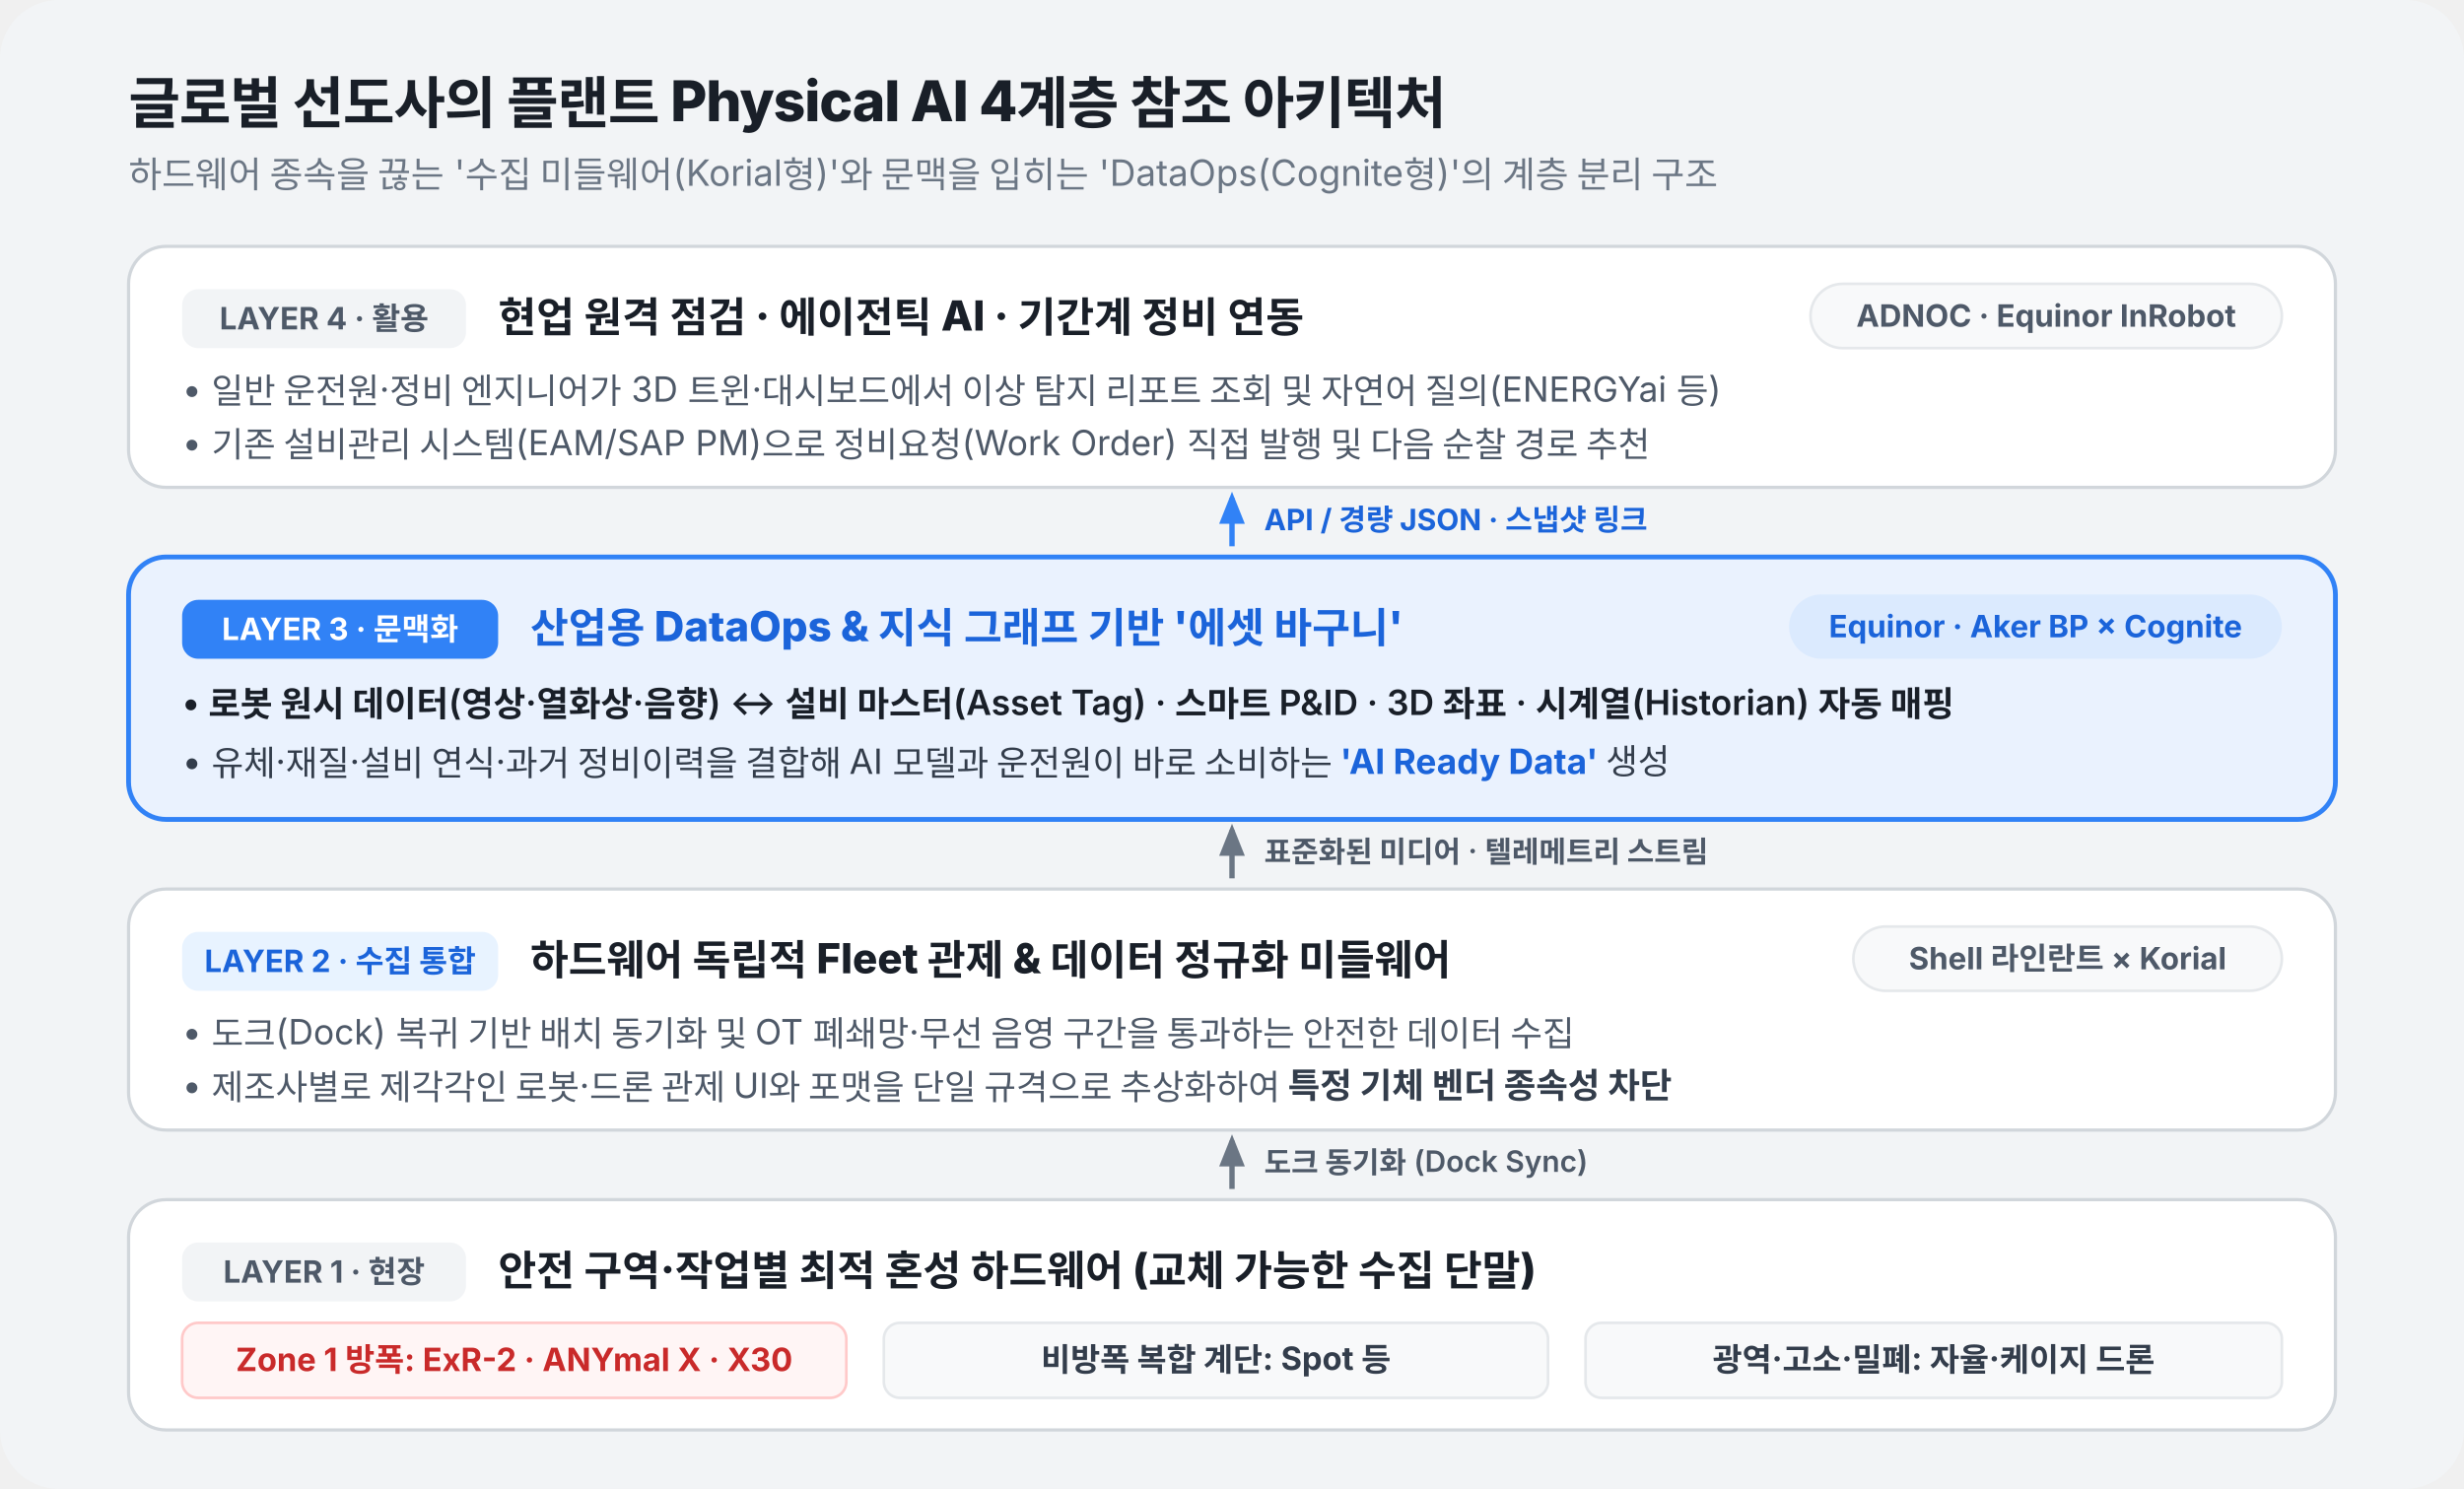
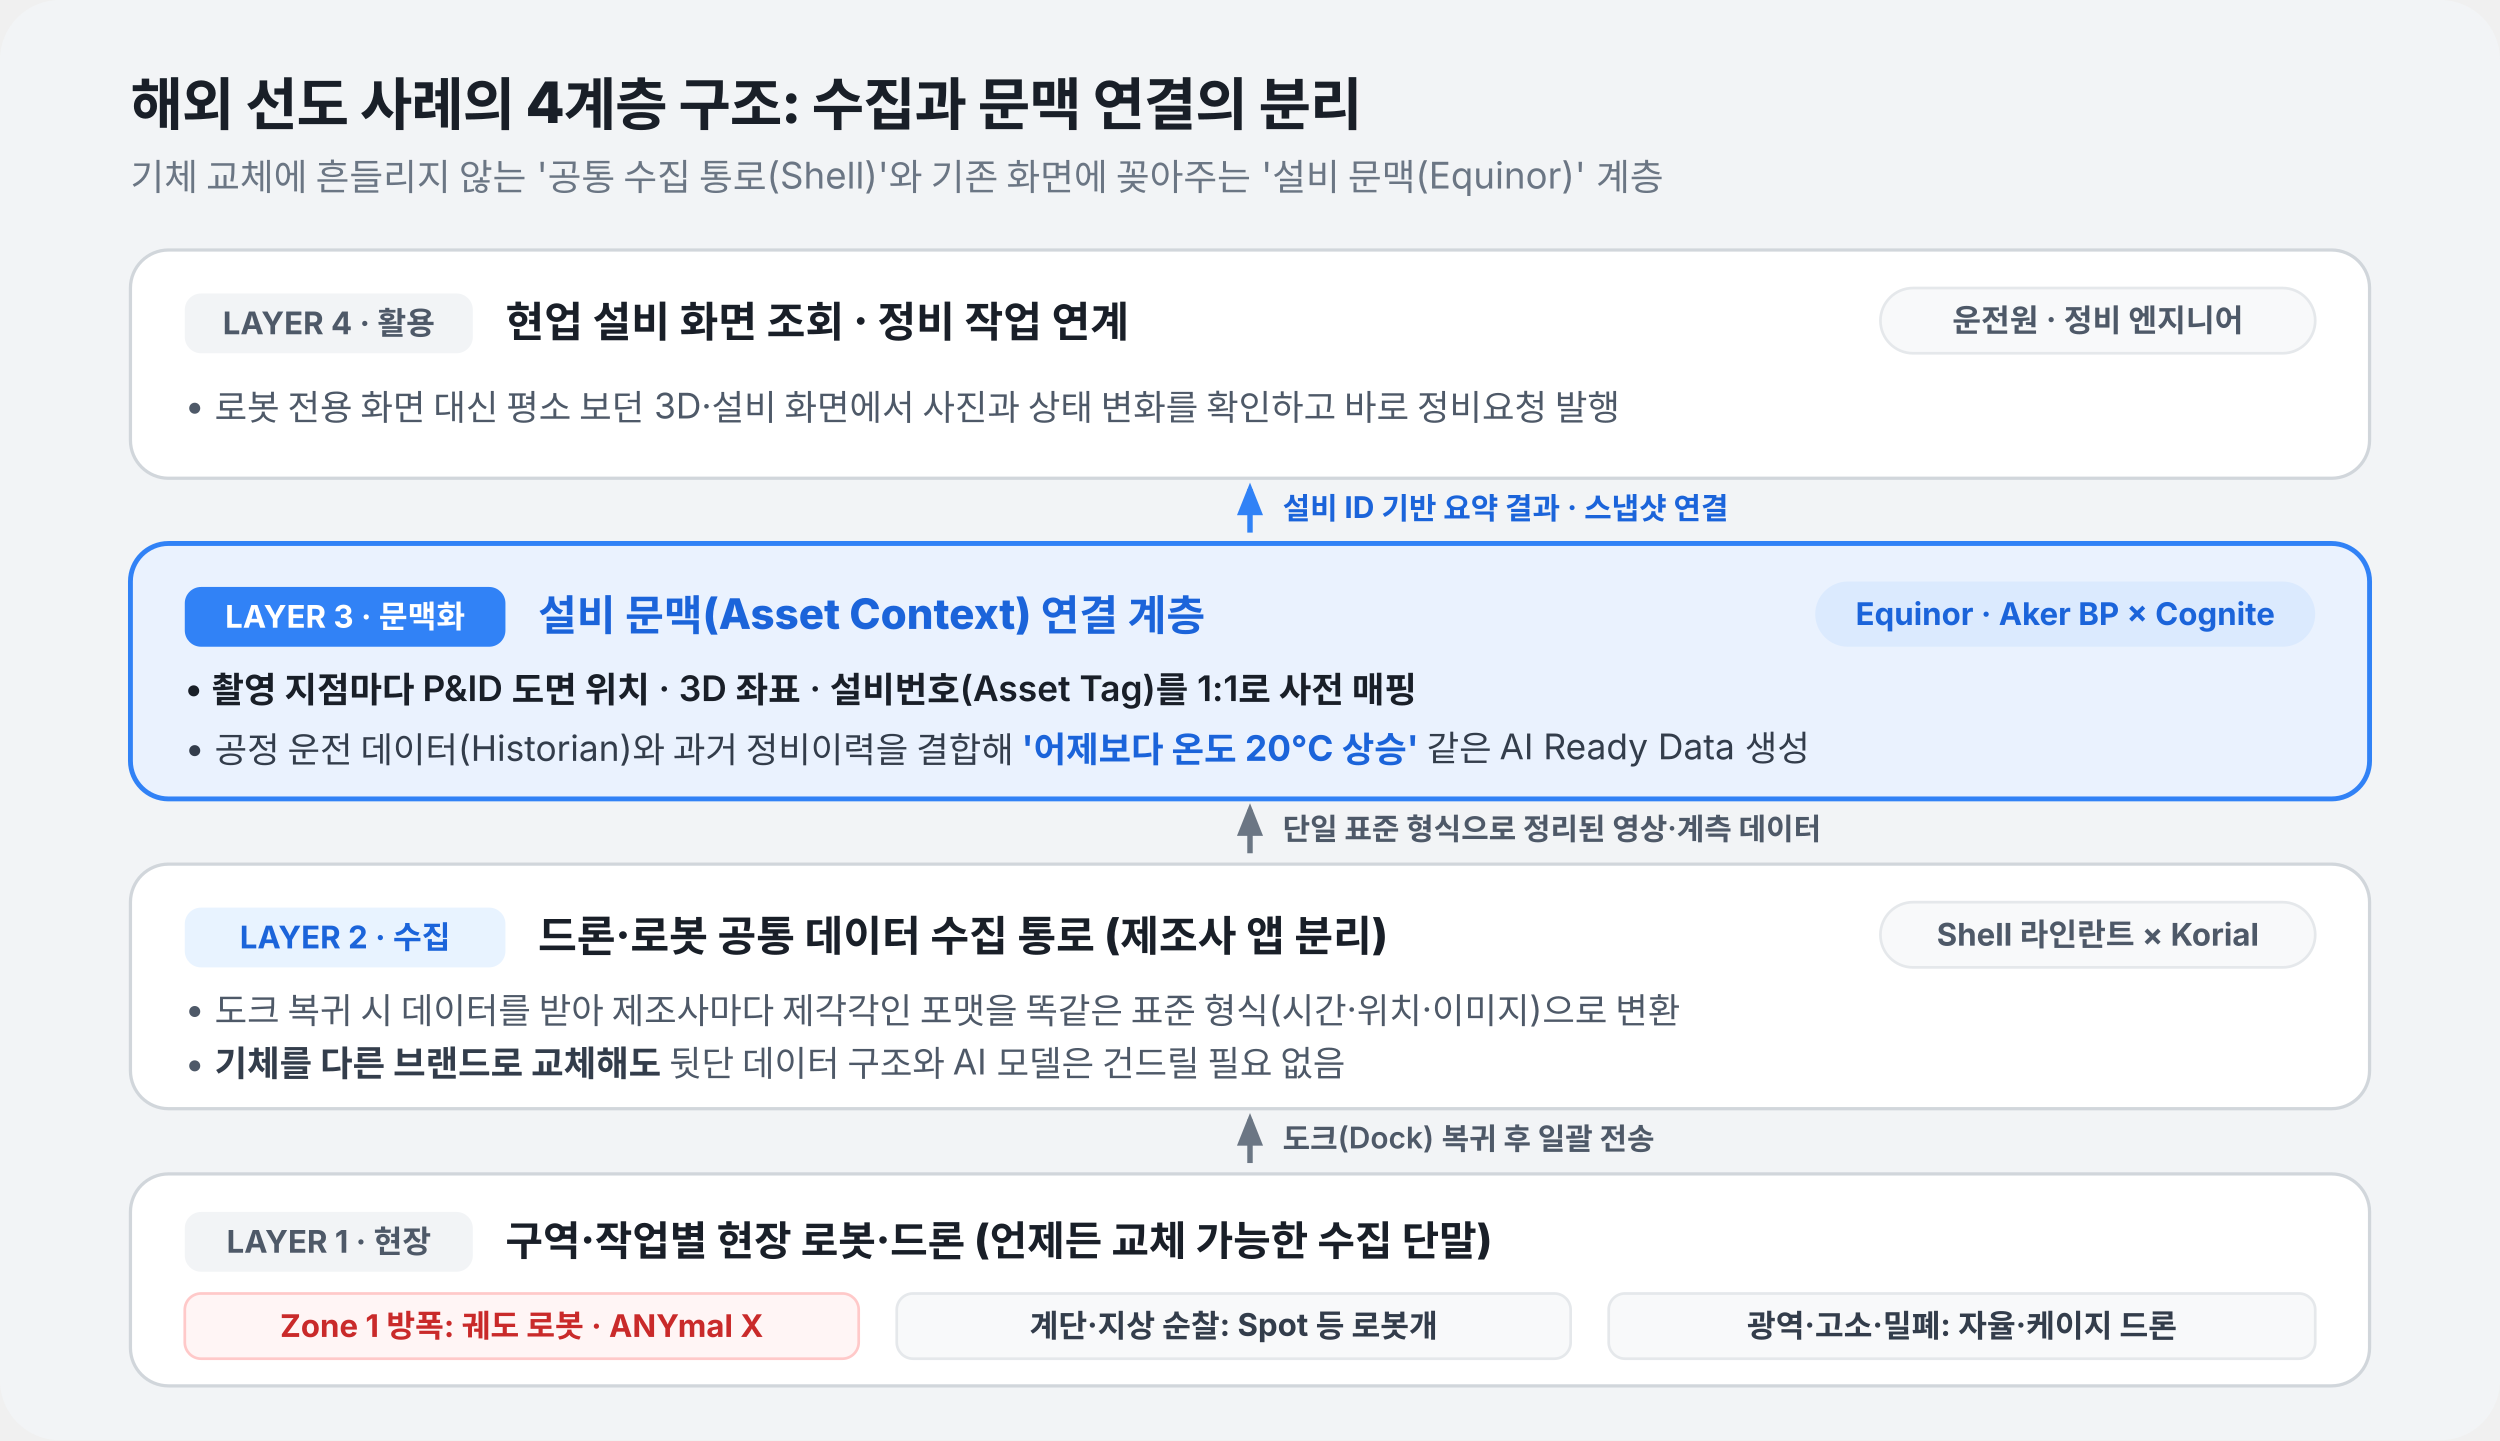
- <svg xmlns="http://www.w3.org/2000/svg" viewBox="0 0 920 556" width="100%" font-family="Pretendard, -apple-system, BlinkMacSystemFont, 'Segoe UI', sans-serif">
+ <svg xmlns="http://www.w3.org/2000/svg" viewBox="0 0 920 530" width="100%" font-family="Pretendard, -apple-system, BlinkMacSystemFont, 'Segoe UI', sans-serif">
  <defs>
    <marker id="arrow-up-blue" viewBox="0 0 10 10" refX="8" refY="5" markerWidth="6" markerHeight="6" orient="auto-start-reverse">
      <path d="M 0 1 L 10 5 L 0 9 z" fill="#3182f6" />
    </marker>
    <marker id="arrow-up-gray" viewBox="0 0 10 10" refX="8" refY="5" markerWidth="6" markerHeight="6" orient="auto-start-reverse">
      <path d="M 0 1 L 10 5 L 0 9 z" fill="#6b7684" />
    </marker>
  </defs>
-   <rect width="920" height="556" rx="22" fill="#f2f4f6" />
-   <text x="48" y="46" font-size="21" font-weight="800" fill="#191f28" letter-spacing="-0.4">글로벌 선도사의 플랜트 Physical AI 4계층 참조 아키텍처</text>
-   <text x="48" y="70" font-size="13.5" fill="#6b7684">하드웨어 종속을 끊는 '수집 미들웨어(Korial형)'와 문맥을 입히는 'DataOps(Cognite형)'의 계층 분리 구조</text>
-   <rect x="48" y="92" width="824" height="90" rx="14" fill="#ffffff" stroke="#d1d6db" stroke-width="1.2" />
+   <rect width="920" height="530" rx="22" fill="#f2f4f6" />
+   <text x="48" y="46" font-size="21" font-weight="800" fill="#191f28" letter-spacing="-0.4">해외 선도 사례의 4계층 구조: 수집과 문맥 연결의 분리</text>
+   <text x="48" y="70" font-size="13.5" fill="#6b7684">기체 교체에 흔들리지 않는 '공통 수집 통로(Shell)'와 기존 화면에 꽂아주는 '설비 문맥(Equinor)' 계층</text>
+   <rect x="48" y="92" width="824" height="84" rx="14" fill="#ffffff" stroke="#d1d6db" stroke-width="1.2" />
  <rect x="68" y="108" width="106" height="22" rx="6" fill="#f2f4f6" />
  <text x="121" y="123" font-size="11.5" font-weight="700" fill="#4e5968" text-anchor="middle">LAYER 4 · 활용</text>
-   <text x="186" y="124" font-size="15.5" font-weight="800" fill="#191f28">현업 원격 점검 · 에이전틱 AI · 기간계 정비 연동</text>
-   <rect x="676" y="106" width="176" height="24" rx="12" fill="#f8f9fa" stroke="#e5e8eb" />
-   <text x="764" y="122" font-size="11.5" font-weight="700" fill="#4e5968" text-anchor="middle">ADNOC · Equinor InRobot</text>
-   <text x="68" y="150" font-size="13" fill="#4e5968">• 일반 운전원·정비 엔지니어가 3D 트윈·대시보드에서 이상 탐지 리포트 조회 및 자연어 질의(ENERGYai 등)</text>
-   <text x="68" y="170" font-size="13" fill="#4e5968">• 기존 설비관리 시스템(EAM/SAP PM)으로 정비요청(Work Order) 직접 발행 및 다음 순찰 경로 추천</text>
-   <line x1="460" y1="204" x2="460" y2="186" stroke="#3182f6" stroke-width="2" marker-end="url(#arrow-up-blue)" />
-   <text x="472" y="198" font-size="11" font-weight="700" fill="#1b64da">API / 경량 JSON · 스냅샷 링크</text>
-   <rect x="48" y="208" width="824" height="98" rx="14" fill="#eaf2fe" stroke="#3182f6" stroke-width="1.8" />
-   <rect x="68" y="224" width="118" height="22" rx="6" fill="#3182f6" />
-   <text x="127" y="239" font-size="11.5" font-weight="700" fill="#ffffff" text-anchor="middle">LAYER 3 · 문맥화</text>
-   <text x="198" y="240" font-size="15.5" font-weight="800" fill="#1b64da">산업용 DataOps &amp; 지식 그래프 기반 '에셋 바구니'</text>
-   <rect x="668" y="222" width="184" height="24" rx="12" fill="#dbeafe" />
-   <text x="760" y="238" font-size="11.5" font-weight="700" fill="#1b64da" text-anchor="middle">Equinor · Aker BP × Cognite</text>
-   <text x="68" y="267" font-size="13" font-weight="600" fill="#191f28">• 로봇 원시 데이터(영상·열화상·음향) ↔ 설비 마스터(Asset Tag) · 스마트 P&amp;ID · 3D 좌표 · 시계열(Historian) 자동 매핑</text>
-   <text x="68" y="289" font-size="13" fill="#333d4b">• 유체·재질·설비 연식·과거 정비이력을 결합해 AI 모델과 운전원이 바로 소비하는 <tspan font-weight="700" fill="#1b64da">'AI Ready Data'</tspan> 생성</text>
-   <line x1="460" y1="328" x2="460" y2="310" stroke="#6b7684" stroke-width="2" marker-end="url(#arrow-up-gray)" />
-   <text x="472" y="322" font-size="11" font-weight="600" fill="#4e5968">표준화된 미디어 · 텔레메트리 스트림</text>
-   <rect x="48" y="332" width="824" height="90" rx="14" fill="#ffffff" stroke="#d1d6db" stroke-width="1.2" />
-   <rect x="68" y="348" width="118" height="22" rx="6" fill="#e8f3ff" />
-   <text x="127" y="363" font-size="11.5" font-weight="700" fill="#1b64da" text-anchor="middle">LAYER 2 · 수집 통합</text>
-   <text x="198" y="364" font-size="15.5" font-weight="800" fill="#191f28">하드웨어 독립적 Fleet 관제 &amp; 데이터 정규화 미들웨어</text>
-   <rect x="692" y="346" width="160" height="24" rx="12" fill="#f8f9fa" stroke="#e5e8eb" />
-   <text x="772" y="362" font-size="11.5" font-weight="700" fill="#4e5968" text-anchor="middle">Shell 라인란트 × Korial</text>
-   <text x="68" y="390" font-size="13" fill="#4e5968">• 도크(Dock) 복귀 기반 배치 동기화 및 OT 폐쇄망·무선 음영 구간을 통과하는 안전한 데이터 수집</text>
-   <text x="68" y="410" font-size="13" fill="#4e5968">• 제조사별로 제각각인 로봇·드론 관제 UI와 포맷을 단일 규격으로 추상화하여 <tspan font-weight="700" fill="#333d4b">특정 기체 벤더 종속성 차단</tspan>
-   </text>
-   <line x1="460" y1="444" x2="460" y2="426" stroke="#6b7684" stroke-width="2" marker-end="url(#arrow-up-gray)" />
-   <text x="472" y="438" font-size="11" font-weight="600" fill="#4e5968">도크 동기화 (Dock Sync)</text>
-   <rect x="48" y="448" width="824" height="86" rx="14" fill="#ffffff" stroke="#d1d6db" stroke-width="1.2" />
-   <rect x="68" y="464" width="106" height="22" rx="6" fill="#f2f4f6" />
-   <text x="121" y="479" font-size="11.5" font-weight="700" fill="#4e5968" text-anchor="middle">LAYER 1 · 현장</text>
-   <text x="186" y="480" font-size="15.5" font-weight="800" fill="#191f28">안전 구역·작업별 최적 혼성 하드웨어 (교체 가능한 수집 단말)</text>
-   <rect x="68" y="494" width="248" height="28" rx="6" fill="#fff5f5" stroke="#ffc9c9" />
-   <text x="192" y="512" font-size="12" font-weight="700" fill="#c92a2a" text-anchor="middle">Zone 1 방폭: ExR-2 · ANYmal X · X30</text>
-   <rect x="330" y="494" width="248" height="28" rx="6" fill="#f8f9fa" stroke="#e5e8eb" />
-   <text x="454" y="512" font-size="12" font-weight="700" fill="#333d4b" text-anchor="middle">비방폭 복합 계단: Spot 등</text>
-   <rect x="592" y="494" width="260" height="28" rx="6" fill="#f8f9fa" stroke="#e5e8eb" />
-   <text x="722" y="512" font-size="12" font-weight="700" fill="#333d4b" text-anchor="middle">광역·고소·밀폐: 자율·케이지 드론</text>
+   <text x="186" y="124" font-size="15.5" font-weight="800" fill="#191f28">현업 설비 화면 조회 · 정비 작업 연계</text>
+   <rect x="692" y="106" width="160" height="24" rx="12" fill="#f8f9fa" stroke="#e5e8eb" />
+   <text x="772" y="122" font-size="11.5" font-weight="700" fill="#4e5968" text-anchor="middle">운전원 · 정비 엔지니어</text>
+   <text x="68" y="154" font-size="13" fill="#4e5968">• 로봇 전용 화면 대신 평소 보던 3D·설비 화면에서 사진과 상태 변화를 확인하고 바로 정비요청 발행</text>
+   <line x1="460" y1="196" x2="460" y2="180" stroke="#3182f6" stroke-width="2" marker-end="url(#arrow-up-blue)" />
+   <text x="472" y="191" font-size="11" font-weight="700" fill="#1b64da">설비 ID 기반 요약 결과 · 스냅샷 연결</text>
+   <rect x="48" y="200" width="824" height="94" rx="14" fill="#eaf2fe" stroke="#3182f6" stroke-width="1.8" />
+   <rect x="68" y="216" width="118" height="22" rx="6" fill="#3182f6" />
+   <text x="127" y="231" font-size="11.5" font-weight="700" fill="#ffffff" text-anchor="middle">LAYER 3 · 문맥화</text>
+   <text x="198" y="232" font-size="15.5" font-weight="800" fill="#1b64da">설비 문맥(Asset Context) 연결 계층</text>
+   <rect x="668" y="214" width="184" height="24" rx="12" fill="#dbeafe" />
+   <text x="760" y="230" font-size="11.5" font-weight="700" fill="#1b64da" text-anchor="middle">Equinor · Aker BP × Cognite</text>
+   <text x="68" y="258" font-size="13" font-weight="600" fill="#191f28">• 촬영 지점마다 P&amp;ID 도면 위치 · 3D 좌표 · 설비번호(Asset Tag)를 1:1로 사전 매핑</text>
+   <text x="68" y="280" font-size="13" fill="#333d4b">• 공정 운전 데이터(Historian)와 과거 정비이력을 결합해 <tspan font-weight="700" fill="#1b64da">'어제보다 온도 20°C 상승'</tspan> 같은 AI Ready Data 생성</text>
+   <line x1="460" y1="314" x2="460" y2="298" stroke="#6b7684" stroke-width="2" marker-end="url(#arrow-up-gray)" />
+   <text x="472" y="309" font-size="11" font-weight="600" fill="#4e5968">단일 표준 형식으로 정리된 영상·계측 데이터</text>
+   <rect x="48" y="318" width="824" height="90" rx="14" fill="#ffffff" stroke="#d1d6db" stroke-width="1.2" />
+   <rect x="68" y="334" width="118" height="22" rx="6" fill="#e8f3ff" />
+   <text x="127" y="349" font-size="11.5" font-weight="700" fill="#1b64da" text-anchor="middle">LAYER 2 · 수집</text>
+   <text x="198" y="350" font-size="15.5" font-weight="800" fill="#191f28">드론·로봇 공통 데이터 수집 통로 (제조사 앱 분리)</text>
+   <rect x="692" y="332" width="160" height="24" rx="12" fill="#f8f9fa" stroke="#e5e8eb" />
+   <text x="772" y="348" font-size="11.5" font-weight="700" fill="#4e5968" text-anchor="middle">Shell 라인란트 × Korial</text>
+   <text x="68" y="376" font-size="13" fill="#4e5968">• 도크 복귀 시 데이터를 받아 제조사마다 제각각인 포맷을 똑같은 표준 형식(시간·위치·이미지)으로 변환</text>
+   <text x="68" y="396" font-size="13" fill="#4e5968">• <tspan font-weight="700" fill="#333d4b">기체를 다른 브랜드로 교체해도</tspan> 뒷단 데이터 구조와 AI 모델은 건드릴 필요 없음</text>
+   <line x1="460" y1="428" x2="460" y2="412" stroke="#6b7684" stroke-width="2" marker-end="url(#arrow-up-gray)" />
+   <text x="472" y="423" font-size="11" font-weight="600" fill="#4e5968">도크(Dock) 복귀 후 일괄 전송</text>
+   <rect x="48" y="432" width="824" height="78" rx="14" fill="#ffffff" stroke="#d1d6db" stroke-width="1.2" />
+   <rect x="68" y="446" width="106" height="22" rx="6" fill="#f2f4f6" />
+   <text x="121" y="461" font-size="11.5" font-weight="700" fill="#4e5968" text-anchor="middle">LAYER 1 · 현장</text>
+   <text x="186" y="462" font-size="15" font-weight="800" fill="#191f28">구역·작업별 현장 로봇·드론 (언제든 교체 가능한 수집 단말)</text>
+   <rect x="68" y="476" width="248" height="24" rx="6" fill="#fff5f5" stroke="#ffc9c9" />
+   <text x="192" y="492" font-size="11.5" font-weight="700" fill="#c92a2a" text-anchor="middle">Zone 1 방폭: 궤도 로봇 · ANYmal X</text>
+   <rect x="330" y="476" width="248" height="24" rx="6" fill="#f8f9fa" stroke="#e5e8eb" />
+   <text x="454" y="492" font-size="11.5" font-weight="700" fill="#333d4b" text-anchor="middle">계단·지상 순찰: Spot 등 로봇개</text>
+   <rect x="592" y="476" width="260" height="24" rx="6" fill="#f8f9fa" stroke="#e5e8eb" />
+   <text x="722" y="492" font-size="11.5" font-weight="700" fill="#333d4b" text-anchor="middle">광역·고소·밀폐: 자율·케이지 드론</text>
</svg>
